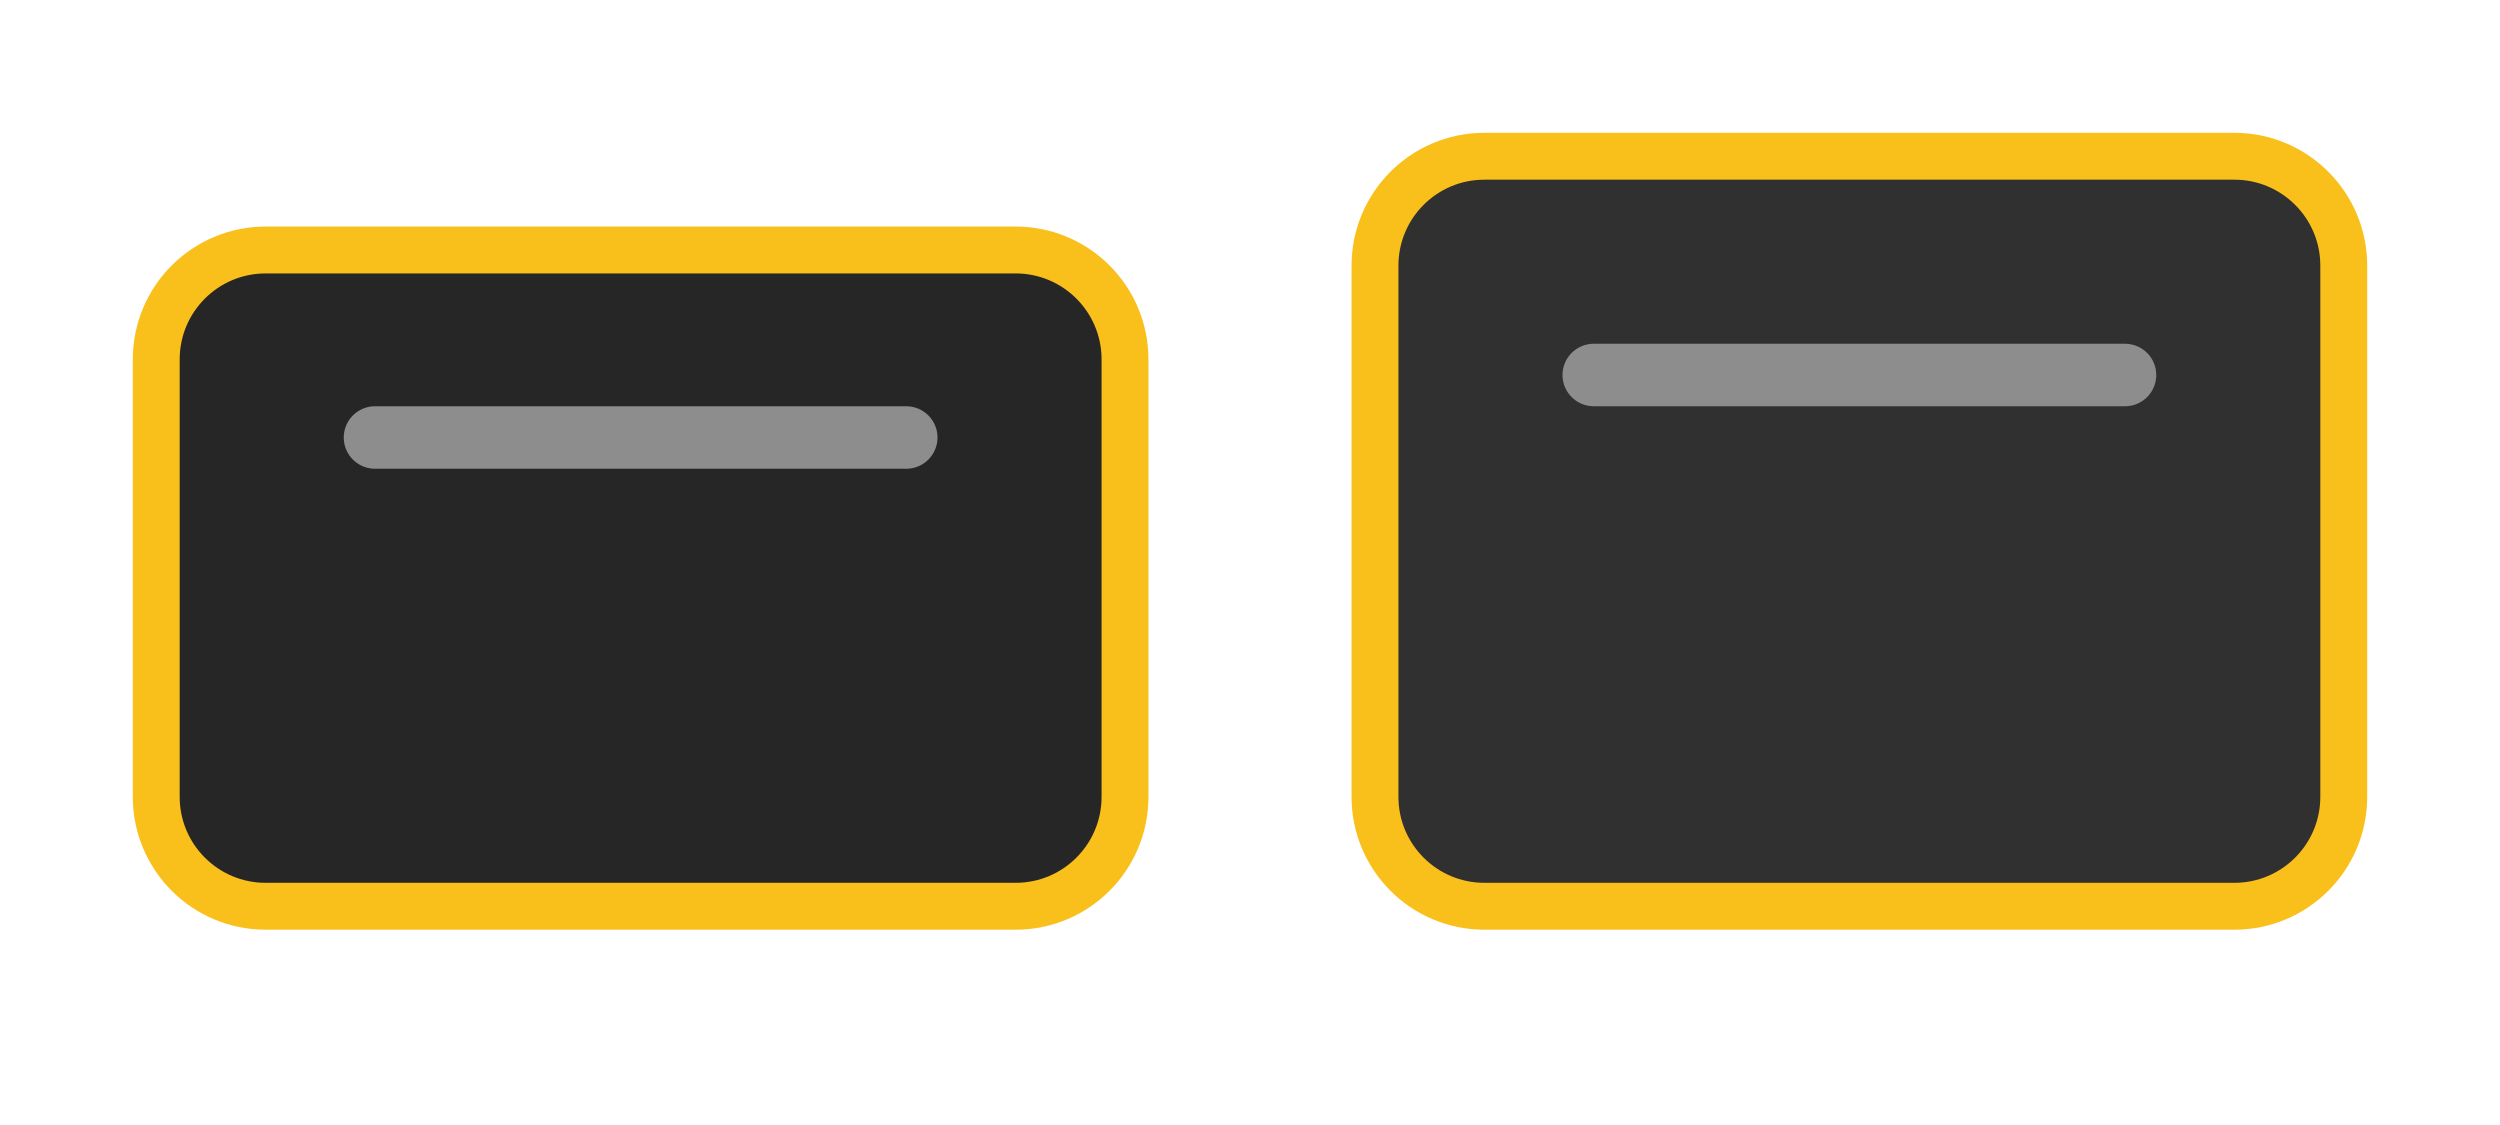
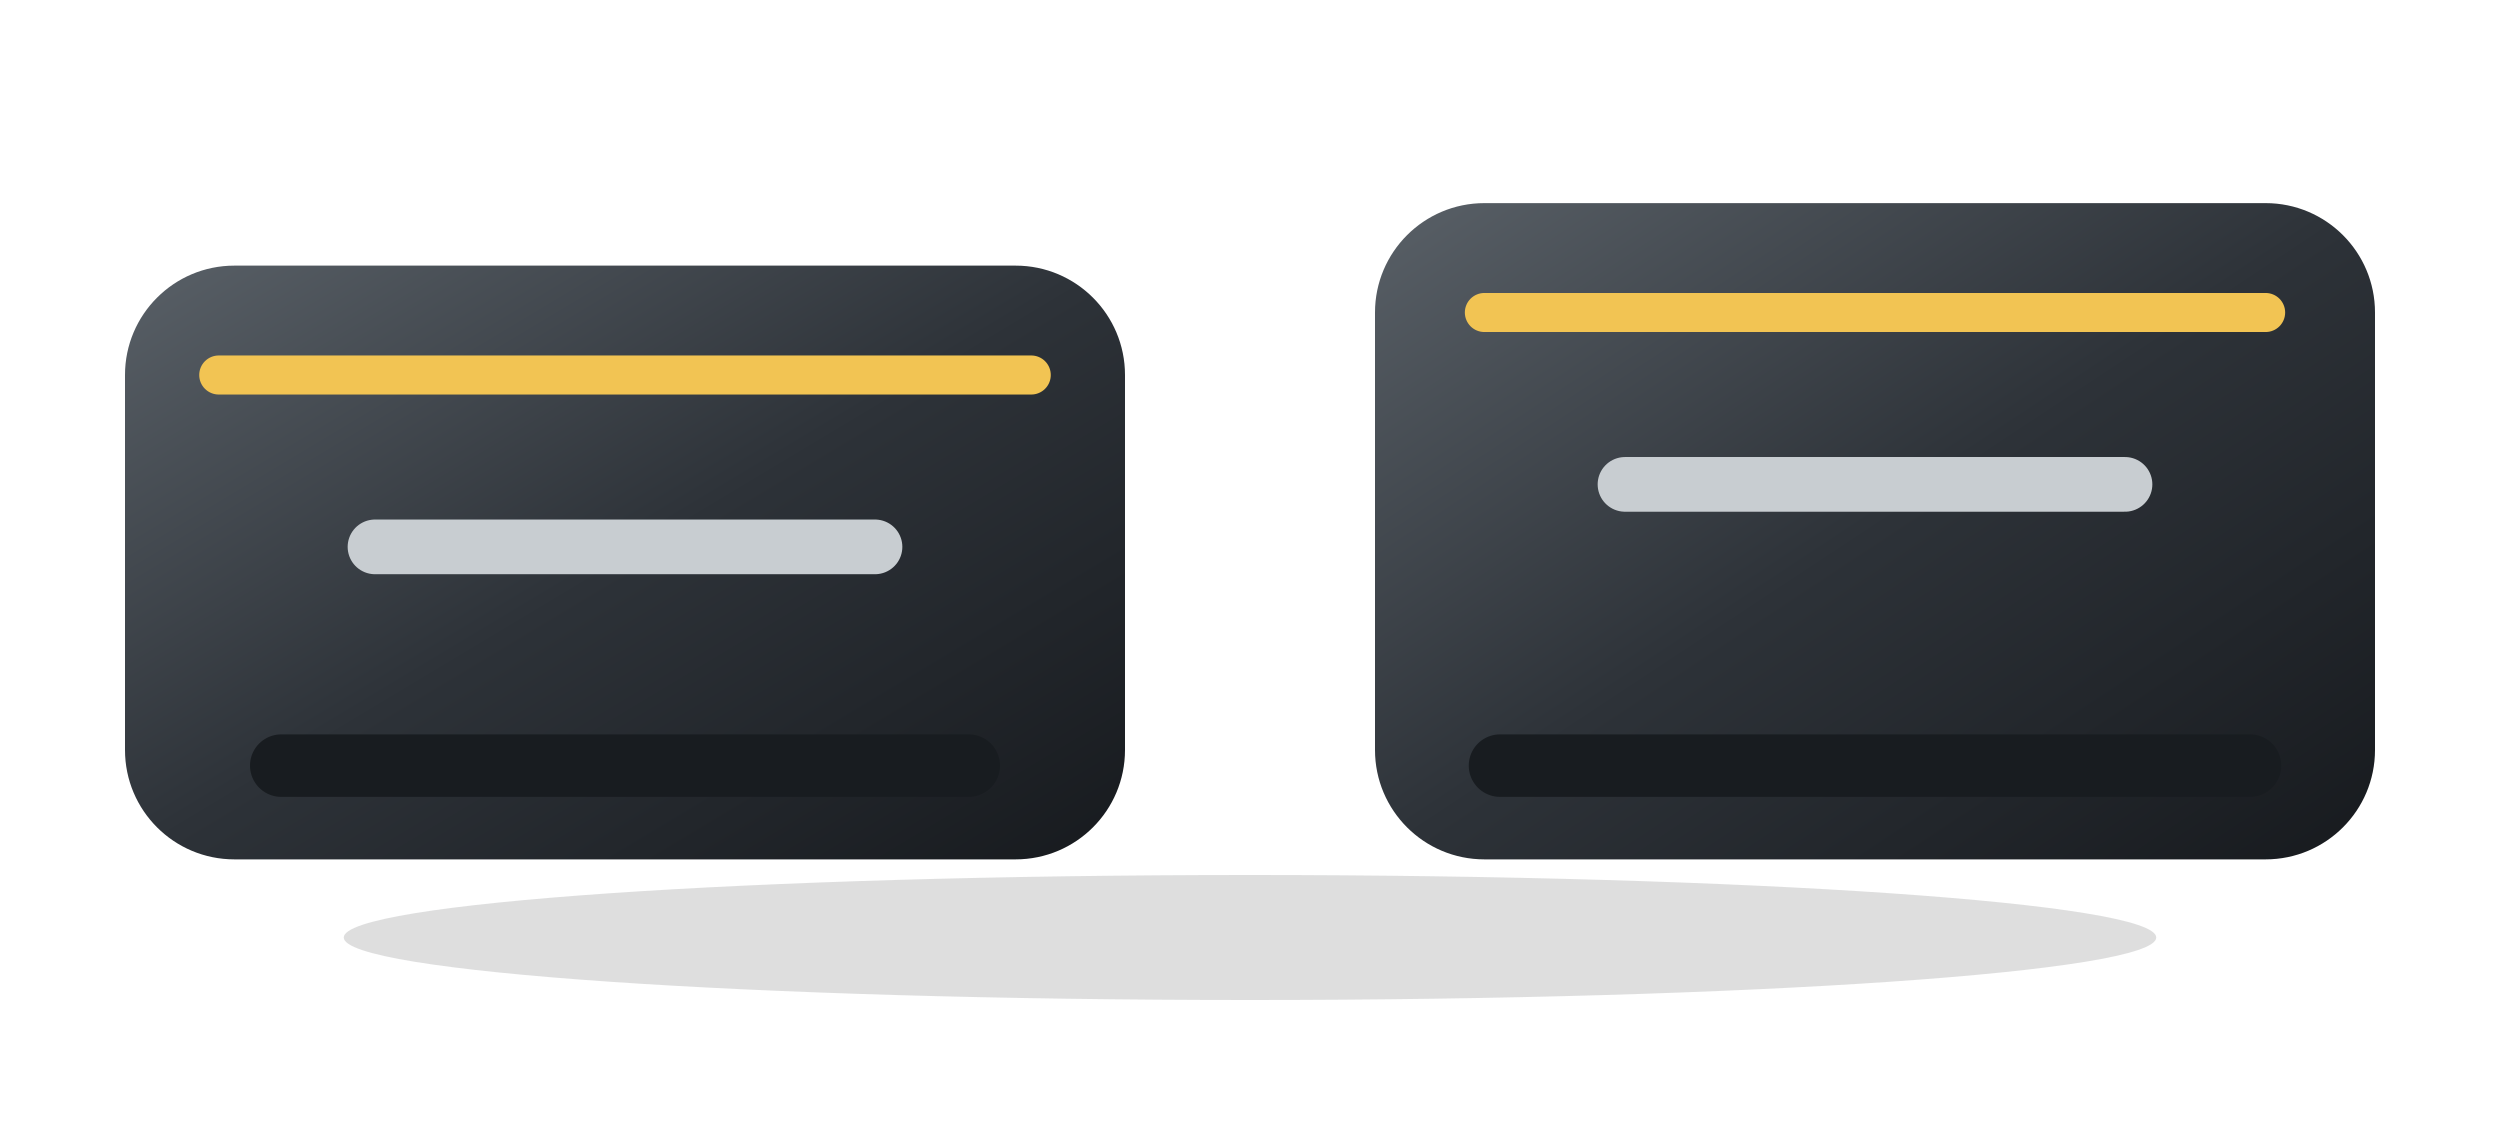
<svg xmlns="http://www.w3.org/2000/svg" viewBox="0 0 160 72">
-   <rect x="10" y="16" width="62" height="42" rx="7" fill="#262626" stroke="#f9bf1a" stroke-width="3" />
-   <rect x="88" y="10" width="62" height="48" rx="7" fill="#303030" stroke="#f9bf1a" stroke-width="3" />
-   <line x1="24" y1="28" x2="58" y2="28" stroke="#8d8d8d" stroke-width="4" stroke-linecap="round" />
-   <line x1="102" y1="24" x2="136" y2="24" stroke="#8d8d8d" stroke-width="4" stroke-linecap="round" />
+   <defs>
+     <linearGradient id="toolboxMetal" x1="0" x2="1" y1="0" y2="1">
+       <stop offset="0" stop-color="#596067" />
+       <stop offset="0.5" stop-color="#2d3238" />
+       <stop offset="1" stop-color="#171a1e" />
+     </linearGradient>
+   </defs>
+   <rect width="160" height="72" fill="none" />
+   <ellipse cx="80" cy="60" rx="58" ry="4" fill="#0d0f11" opacity=".14" />
+   <rect x="8" y="17" width="64" height="38" rx="7" fill="url(#toolboxMetal)" />
+   <rect x="88" y="13" width="64" height="42" rx="7" fill="url(#toolboxMetal)" />
+   <path d="M14 24h52M95 20h50" stroke="#f2c453" stroke-width="2.5" stroke-linecap="round" />
+   <path d="M24 35h32M104 31h32" stroke="#c8cdd1" stroke-width="3.5" stroke-linecap="round" />
+   <path d="M18 49h44M96 49h48" stroke="#181c20" stroke-width="4" stroke-linecap="round" />
</svg>
